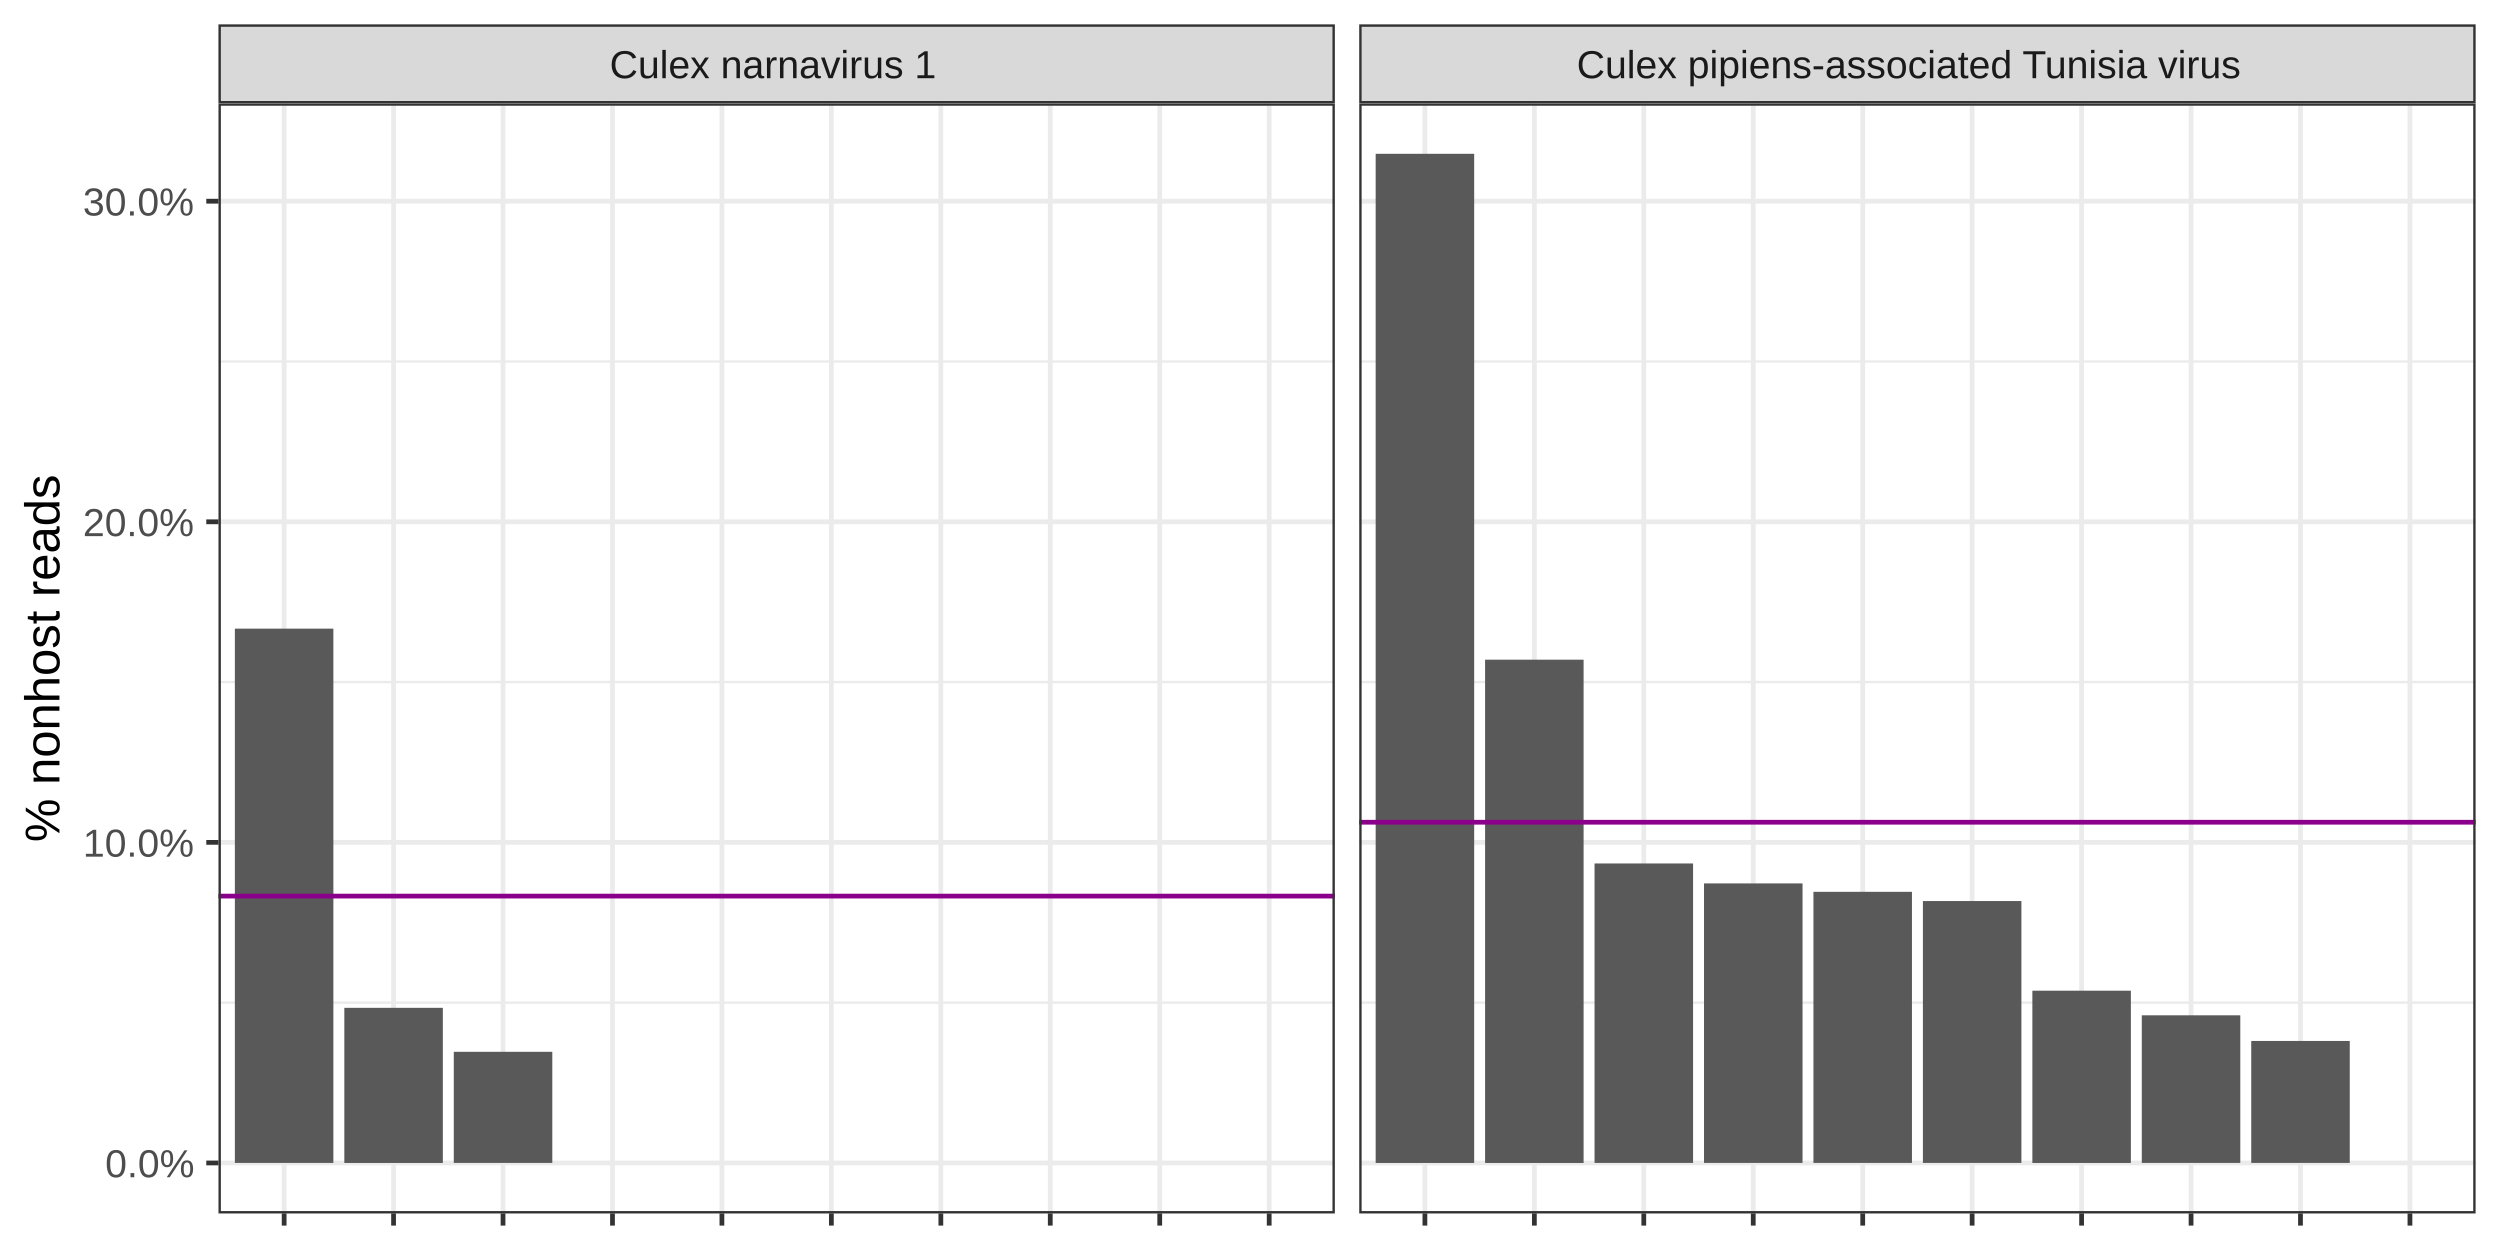
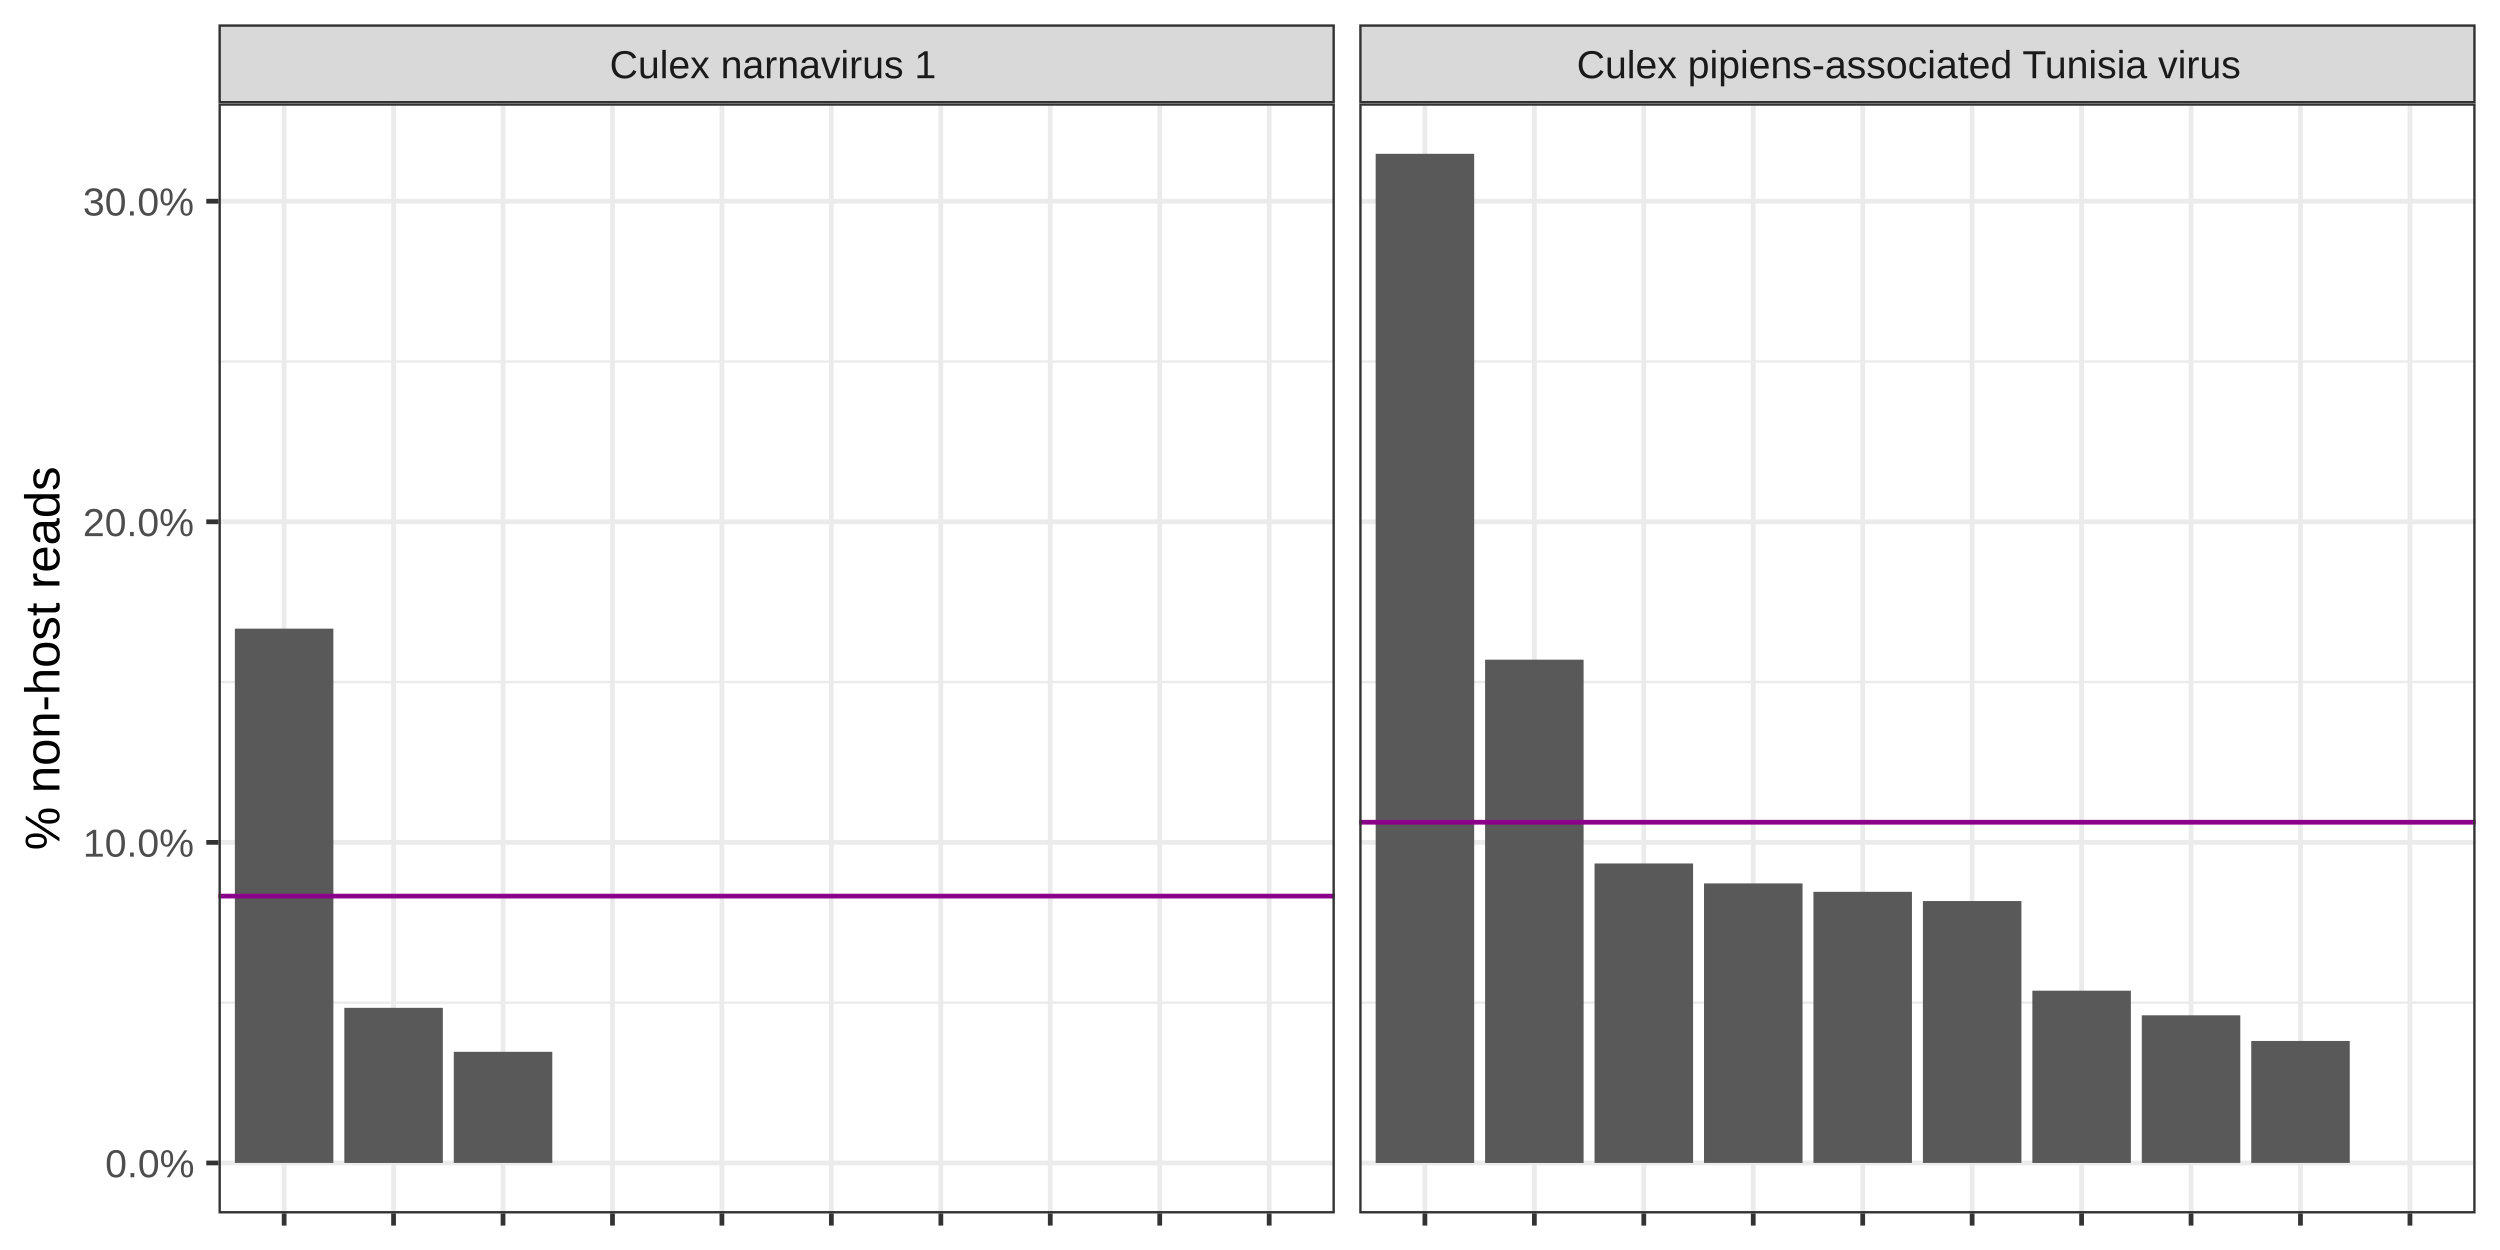
<svg xmlns="http://www.w3.org/2000/svg" viewBox="0 0 561.60 280.80">
  <defs>
    <style type="text/css">
    line, polyline, polygon, path, rect, circle {
      fill: none;
      stroke: #000000;
      stroke-linecap: round;
      stroke-linejoin: round;
      stroke-miterlimit: 10.00;
    }
  </style>
  </defs>
  <rect width="100%" height="100%" style="stroke: none; fill: #FFFFFF;" />
  <rect x="0.00" y="0.00" width="561.60" height="280.80" style="stroke-width: 1.07; stroke: #FFFFFF; fill: #FFFFFF;" />
  <defs>
    <clipPath id="cpNDkuMDh8Mjk5Ljg2fDI3Mi41OHwyMy4yMg==">
      <rect x="49.08" y="23.22" width="250.78" height="249.37" />
    </clipPath>
  </defs>
  <rect x="49.08" y="23.22" width="250.78" height="249.37" style="stroke-width: 1.07; stroke: none; fill: #FFFFFF;" clip-path="url(#cpNDkuMDh8Mjk5Ljg2fDI3Mi41OHwyMy4yMg==)" />
  <polyline points="49.08,225.24 299.86,225.24 " style="stroke-width: 0.53; stroke: #EBEBEB; stroke-linecap: butt;" clip-path="url(#cpNDkuMDh8Mjk5Ljg2fDI3Mi41OHwyMy4yMg==)" />
  <polyline points="49.08,153.22 299.86,153.22 " style="stroke-width: 0.53; stroke: #EBEBEB; stroke-linecap: butt;" clip-path="url(#cpNDkuMDh8Mjk5Ljg2fDI3Mi41OHwyMy4yMg==)" />
  <polyline points="49.08,81.21 299.86,81.21 " style="stroke-width: 0.53; stroke: #EBEBEB; stroke-linecap: butt;" clip-path="url(#cpNDkuMDh8Mjk5Ljg2fDI3Mi41OHwyMy4yMg==)" />
  <polyline points="49.08,261.25 299.86,261.25 " style="stroke-width: 1.07; stroke: #EBEBEB; stroke-linecap: butt;" clip-path="url(#cpNDkuMDh8Mjk5Ljg2fDI3Mi41OHwyMy4yMg==)" />
  <polyline points="49.08,189.23 299.86,189.23 " style="stroke-width: 1.07; stroke: #EBEBEB; stroke-linecap: butt;" clip-path="url(#cpNDkuMDh8Mjk5Ljg2fDI3Mi41OHwyMy4yMg==)" />
  <polyline points="49.08,117.22 299.86,117.22 " style="stroke-width: 1.07; stroke: #EBEBEB; stroke-linecap: butt;" clip-path="url(#cpNDkuMDh8Mjk5Ljg2fDI3Mi41OHwyMy4yMg==)" />
  <polyline points="49.08,45.20 299.86,45.20 " style="stroke-width: 1.07; stroke: #EBEBEB; stroke-linecap: butt;" clip-path="url(#cpNDkuMDh8Mjk5Ljg2fDI3Mi41OHwyMy4yMg==)" />
  <polyline points="63.83,272.58 63.83,23.22 " style="stroke-width: 1.07; stroke: #EBEBEB; stroke-linecap: butt;" clip-path="url(#cpNDkuMDh8Mjk5Ljg2fDI3Mi41OHwyMy4yMg==)" />
  <polyline points="88.41,272.58 88.41,23.22 " style="stroke-width: 1.07; stroke: #EBEBEB; stroke-linecap: butt;" clip-path="url(#cpNDkuMDh8Mjk5Ljg2fDI3Mi41OHwyMy4yMg==)" />
  <polyline points="113.00,272.58 113.00,23.22 " style="stroke-width: 1.07; stroke: #EBEBEB; stroke-linecap: butt;" clip-path="url(#cpNDkuMDh8Mjk5Ljg2fDI3Mi41OHwyMy4yMg==)" />
  <polyline points="137.59,272.58 137.59,23.22 " style="stroke-width: 1.07; stroke: #EBEBEB; stroke-linecap: butt;" clip-path="url(#cpNDkuMDh8Mjk5Ljg2fDI3Mi41OHwyMy4yMg==)" />
  <polyline points="162.17,272.58 162.17,23.22 " style="stroke-width: 1.07; stroke: #EBEBEB; stroke-linecap: butt;" clip-path="url(#cpNDkuMDh8Mjk5Ljg2fDI3Mi41OHwyMy4yMg==)" />
  <polyline points="186.76,272.58 186.76,23.22 " style="stroke-width: 1.07; stroke: #EBEBEB; stroke-linecap: butt;" clip-path="url(#cpNDkuMDh8Mjk5Ljg2fDI3Mi41OHwyMy4yMg==)" />
  <polyline points="211.35,272.58 211.35,23.22 " style="stroke-width: 1.07; stroke: #EBEBEB; stroke-linecap: butt;" clip-path="url(#cpNDkuMDh8Mjk5Ljg2fDI3Mi41OHwyMy4yMg==)" />
  <polyline points="235.93,272.58 235.93,23.22 " style="stroke-width: 1.07; stroke: #EBEBEB; stroke-linecap: butt;" clip-path="url(#cpNDkuMDh8Mjk5Ljg2fDI3Mi41OHwyMy4yMg==)" />
  <polyline points="260.52,272.58 260.52,23.22 " style="stroke-width: 1.07; stroke: #EBEBEB; stroke-linecap: butt;" clip-path="url(#cpNDkuMDh8Mjk5Ljg2fDI3Mi41OHwyMy4yMg==)" />
  <polyline points="285.11,272.58 285.11,23.22 " style="stroke-width: 1.07; stroke: #EBEBEB; stroke-linecap: butt;" clip-path="url(#cpNDkuMDh8Mjk5Ljg2fDI3Mi41OHwyMy4yMg==)" />
  <rect x="52.76" y="141.22" width="22.13" height="120.02" style="stroke-width: 1.07; stroke: none; stroke-linecap: butt; fill: #595959;" clip-path="url(#cpNDkuMDh8Mjk5Ljg2fDI3Mi41OHwyMy4yMg==)" />
  <rect x="77.35" y="226.40" width="22.13" height="34.85" style="stroke-width: 1.07; stroke: none; stroke-linecap: butt; fill: #595959;" clip-path="url(#cpNDkuMDh8Mjk5Ljg2fDI3Mi41OHwyMy4yMg==)" />
  <rect x="101.94" y="236.28" width="22.13" height="24.96" style="stroke-width: 1.07; stroke: none; stroke-linecap: butt; fill: #595959;" clip-path="url(#cpNDkuMDh8Mjk5Ljg2fDI3Mi41OHwyMy4yMg==)" />
  <rect x="126.52" y="261.25" width="22.13" height="0.00" style="stroke-width: 1.07; stroke: none; stroke-linecap: butt; fill: #595959;" clip-path="url(#cpNDkuMDh8Mjk5Ljg2fDI3Mi41OHwyMy4yMg==)" />
  <rect x="151.11" y="261.25" width="22.13" height="0.00" style="stroke-width: 1.07; stroke: none; stroke-linecap: butt; fill: #595959;" clip-path="url(#cpNDkuMDh8Mjk5Ljg2fDI3Mi41OHwyMy4yMg==)" />
  <rect x="175.70" y="261.25" width="22.13" height="0.00" style="stroke-width: 1.07; stroke: none; stroke-linecap: butt; fill: #595959;" clip-path="url(#cpNDkuMDh8Mjk5Ljg2fDI3Mi41OHwyMy4yMg==)" />
  <rect x="200.28" y="261.25" width="22.13" height="0.00" style="stroke-width: 1.07; stroke: none; stroke-linecap: butt; fill: #595959;" clip-path="url(#cpNDkuMDh8Mjk5Ljg2fDI3Mi41OHwyMy4yMg==)" />
  <rect x="224.87" y="261.25" width="22.13" height="0.00" style="stroke-width: 1.07; stroke: none; stroke-linecap: butt; fill: #595959;" clip-path="url(#cpNDkuMDh8Mjk5Ljg2fDI3Mi41OHwyMy4yMg==)" />
  <rect x="249.46" y="261.25" width="22.13" height="0.00" style="stroke-width: 1.07; stroke: none; stroke-linecap: butt; fill: #595959;" clip-path="url(#cpNDkuMDh8Mjk5Ljg2fDI3Mi41OHwyMy4yMg==)" />
  <rect x="274.04" y="261.25" width="22.13" height="0.00" style="stroke-width: 1.07; stroke: none; stroke-linecap: butt; fill: #595959;" clip-path="url(#cpNDkuMDh8Mjk5Ljg2fDI3Mi41OHwyMy4yMg==)" />
  <line x1="49.08" y1="201.30" x2="299.86" y2="201.30" style="stroke-width: 1.07; stroke: #8B008B; stroke-linecap: butt;" clip-path="url(#cpNDkuMDh8Mjk5Ljg2fDI3Mi41OHwyMy4yMg==)" />
  <rect x="49.08" y="23.22" width="250.78" height="249.37" style="stroke-width: 1.07; stroke: #333333;" clip-path="url(#cpNDkuMDh8Mjk5Ljg2fDI3Mi41OHwyMy4yMg==)" />
  <defs>
    <clipPath id="cpMC4wMHw1NjEuNjB8MjgwLjgwfDAuMDA=">
      <rect x="0.00" y="0.00" width="561.60" height="280.80" />
    </clipPath>
  </defs>
  <defs>
    <clipPath id="cpMzA1LjM0fDU1Ni4xMnwyNzIuNTh8MjMuMjI=">
      <rect x="305.34" y="23.22" width="250.78" height="249.37" />
    </clipPath>
  </defs>
  <rect x="305.34" y="23.22" width="250.78" height="249.37" style="stroke-width: 1.07; stroke: none; fill: #FFFFFF;" clip-path="url(#cpMzA1LjM0fDU1Ni4xMnwyNzIuNTh8MjMuMjI=)" />
  <polyline points="305.34,225.24 556.12,225.24 " style="stroke-width: 0.53; stroke: #EBEBEB; stroke-linecap: butt;" clip-path="url(#cpMzA1LjM0fDU1Ni4xMnwyNzIuNTh8MjMuMjI=)" />
  <polyline points="305.34,153.22 556.12,153.22 " style="stroke-width: 0.53; stroke: #EBEBEB; stroke-linecap: butt;" clip-path="url(#cpMzA1LjM0fDU1Ni4xMnwyNzIuNTh8MjMuMjI=)" />
  <polyline points="305.34,81.21 556.12,81.21 " style="stroke-width: 0.53; stroke: #EBEBEB; stroke-linecap: butt;" clip-path="url(#cpMzA1LjM0fDU1Ni4xMnwyNzIuNTh8MjMuMjI=)" />
  <polyline points="305.34,261.25 556.12,261.25 " style="stroke-width: 1.07; stroke: #EBEBEB; stroke-linecap: butt;" clip-path="url(#cpMzA1LjM0fDU1Ni4xMnwyNzIuNTh8MjMuMjI=)" />
  <polyline points="305.34,189.23 556.12,189.23 " style="stroke-width: 1.07; stroke: #EBEBEB; stroke-linecap: butt;" clip-path="url(#cpMzA1LjM0fDU1Ni4xMnwyNzIuNTh8MjMuMjI=)" />
  <polyline points="305.34,117.22 556.12,117.22 " style="stroke-width: 1.07; stroke: #EBEBEB; stroke-linecap: butt;" clip-path="url(#cpMzA1LjM0fDU1Ni4xMnwyNzIuNTh8MjMuMjI=)" />
  <polyline points="305.34,45.20 556.12,45.20 " style="stroke-width: 1.07; stroke: #EBEBEB; stroke-linecap: butt;" clip-path="url(#cpMzA1LjM0fDU1Ni4xMnwyNzIuNTh8MjMuMjI=)" />
  <polyline points="320.09,272.58 320.09,23.22 " style="stroke-width: 1.07; stroke: #EBEBEB; stroke-linecap: butt;" clip-path="url(#cpMzA1LjM0fDU1Ni4xMnwyNzIuNTh8MjMuMjI=)" />
  <polyline points="344.68,272.58 344.68,23.22 " style="stroke-width: 1.07; stroke: #EBEBEB; stroke-linecap: butt;" clip-path="url(#cpMzA1LjM0fDU1Ni4xMnwyNzIuNTh8MjMuMjI=)" />
  <polyline points="369.26,272.58 369.26,23.22 " style="stroke-width: 1.07; stroke: #EBEBEB; stroke-linecap: butt;" clip-path="url(#cpMzA1LjM0fDU1Ni4xMnwyNzIuNTh8MjMuMjI=)" />
  <polyline points="393.85,272.58 393.85,23.22 " style="stroke-width: 1.07; stroke: #EBEBEB; stroke-linecap: butt;" clip-path="url(#cpMzA1LjM0fDU1Ni4xMnwyNzIuNTh8MjMuMjI=)" />
  <polyline points="418.44,272.58 418.44,23.22 " style="stroke-width: 1.07; stroke: #EBEBEB; stroke-linecap: butt;" clip-path="url(#cpMzA1LjM0fDU1Ni4xMnwyNzIuNTh8MjMuMjI=)" />
  <polyline points="443.02,272.58 443.02,23.22 " style="stroke-width: 1.07; stroke: #EBEBEB; stroke-linecap: butt;" clip-path="url(#cpMzA1LjM0fDU1Ni4xMnwyNzIuNTh8MjMuMjI=)" />
  <polyline points="467.61,272.58 467.61,23.22 " style="stroke-width: 1.07; stroke: #EBEBEB; stroke-linecap: butt;" clip-path="url(#cpMzA1LjM0fDU1Ni4xMnwyNzIuNTh8MjMuMjI=)" />
  <polyline points="492.20,272.58 492.20,23.22 " style="stroke-width: 1.07; stroke: #EBEBEB; stroke-linecap: butt;" clip-path="url(#cpMzA1LjM0fDU1Ni4xMnwyNzIuNTh8MjMuMjI=)" />
  <polyline points="516.78,272.58 516.78,23.22 " style="stroke-width: 1.07; stroke: #EBEBEB; stroke-linecap: butt;" clip-path="url(#cpMzA1LjM0fDU1Ni4xMnwyNzIuNTh8MjMuMjI=)" />
  <polyline points="541.37,272.58 541.37,23.22 " style="stroke-width: 1.07; stroke: #EBEBEB; stroke-linecap: butt;" clip-path="url(#cpMzA1LjM0fDU1Ni4xMnwyNzIuNTh8MjMuMjI=)" />
  <rect x="309.03" y="34.55" width="22.13" height="226.70" style="stroke-width: 1.07; stroke: none; stroke-linecap: butt; fill: #595959;" clip-path="url(#cpMzA1LjM0fDU1Ni4xMnwyNzIuNTh8MjMuMjI=)" />
  <rect x="333.61" y="148.19" width="22.13" height="113.06" style="stroke-width: 1.07; stroke: none; stroke-linecap: butt; fill: #595959;" clip-path="url(#cpMzA1LjM0fDU1Ni4xMnwyNzIuNTh8MjMuMjI=)" />
  <rect x="358.20" y="193.97" width="22.13" height="67.27" style="stroke-width: 1.07; stroke: none; stroke-linecap: butt; fill: #595959;" clip-path="url(#cpMzA1LjM0fDU1Ni4xMnwyNzIuNTh8MjMuMjI=)" />
  <rect x="382.79" y="198.45" width="22.13" height="62.79" style="stroke-width: 1.07; stroke: none; stroke-linecap: butt; fill: #595959;" clip-path="url(#cpMzA1LjM0fDU1Ni4xMnwyNzIuNTh8MjMuMjI=)" />
  <rect x="407.37" y="200.34" width="22.13" height="60.90" style="stroke-width: 1.07; stroke: none; stroke-linecap: butt; fill: #595959;" clip-path="url(#cpMzA1LjM0fDU1Ni4xMnwyNzIuNTh8MjMuMjI=)" />
  <rect x="431.96" y="202.41" width="22.13" height="58.83" style="stroke-width: 1.07; stroke: none; stroke-linecap: butt; fill: #595959;" clip-path="url(#cpMzA1LjM0fDU1Ni4xMnwyNzIuNTh8MjMuMjI=)" />
  <rect x="456.55" y="222.55" width="22.13" height="38.70" style="stroke-width: 1.07; stroke: none; stroke-linecap: butt; fill: #595959;" clip-path="url(#cpMzA1LjM0fDU1Ni4xMnwyNzIuNTh8MjMuMjI=)" />
  <rect x="481.13" y="228.08" width="22.13" height="33.16" style="stroke-width: 1.07; stroke: none; stroke-linecap: butt; fill: #595959;" clip-path="url(#cpMzA1LjM0fDU1Ni4xMnwyNzIuNTh8MjMuMjI=)" />
  <rect x="505.72" y="233.84" width="22.13" height="27.40" style="stroke-width: 1.07; stroke: none; stroke-linecap: butt; fill: #595959;" clip-path="url(#cpMzA1LjM0fDU1Ni4xMnwyNzIuNTh8MjMuMjI=)" />
  <rect x="530.30" y="261.25" width="22.13" height="0.00" style="stroke-width: 1.07; stroke: none; stroke-linecap: butt; fill: #595959;" clip-path="url(#cpMzA1LjM0fDU1Ni4xMnwyNzIuNTh8MjMuMjI=)" />
  <line x1="305.34" y1="184.71" x2="556.12" y2="184.71" style="stroke-width: 1.07; stroke: #8B008B; stroke-linecap: butt;" clip-path="url(#cpMzA1LjM0fDU1Ni4xMnwyNzIuNTh8MjMuMjI=)" />
  <rect x="305.34" y="23.22" width="250.78" height="249.37" style="stroke-width: 1.07; stroke: #333333;" clip-path="url(#cpMzA1LjM0fDU1Ni4xMnwyNzIuNTh8MjMuMjI=)" />
  <defs>
    <clipPath id="cpMC4wMHw1NjEuNjB8MjgwLjgwfDAuMDA=">
      <rect x="0.00" y="0.00" width="561.60" height="280.80" />
    </clipPath>
  </defs>
  <defs>
    <clipPath id="cpNDkuMDh8Mjk5Ljg2fDIzLjIyfDUuNDg=">
      <rect x="49.08" y="5.48" width="250.78" height="17.74" />
    </clipPath>
  </defs>
  <rect x="49.08" y="5.48" width="250.78" height="17.74" style="stroke-width: 1.07; stroke: #333333; fill: #D9D9D9;" clip-path="url(#cpNDkuMDh8Mjk5Ljg2fDIzLjIyfDUuNDg=)" />
  <g clip-path="url(#cpNDkuMDh8Mjk5Ljg2fDIzLjIyfDUuNDg=)">
    <text x="136.95" y="17.57" style="font-size: 8.80px; fill: #1A1A1A; font-family: Arial;" textLength="75.04px" lengthAdjust="spacingAndGlyphs">Culex narnavirus 1</text>
  </g>
  <defs>
    <clipPath id="cpMC4wMHw1NjEuNjB8MjgwLjgwfDAuMDA=">
      <rect x="0.00" y="0.00" width="561.60" height="280.80" />
    </clipPath>
  </defs>
  <defs>
    <clipPath id="cpMzA1LjM0fDU1Ni4xMnwyMy4yMnw1LjQ4">
      <rect x="305.34" y="5.48" width="250.78" height="17.74" />
    </clipPath>
  </defs>
  <rect x="305.34" y="5.48" width="250.78" height="17.74" style="stroke-width: 1.07; stroke: #333333; fill: #D9D9D9;" clip-path="url(#cpMzA1LjM0fDU1Ni4xMnwyMy4yMnw1LjQ4)" />
  <g clip-path="url(#cpMzA1LjM0fDU1Ni4xMnwyMy4yMnw1LjQ4)">
    <text x="354.19" y="17.57" style="font-size: 8.80px; fill: #1A1A1A; font-family: Arial;" textLength="153.07px" lengthAdjust="spacingAndGlyphs">Culex pipiens-associated Tunisia virus</text>
  </g>
  <defs>
    <clipPath id="cpMC4wMHw1NjEuNjB8MjgwLjgwfDAuMDA=">
      <rect x="0.00" y="0.00" width="561.60" height="280.80" />
    </clipPath>
  </defs>
  <polyline points="63.83,275.32 63.83,272.58 " style="stroke-width: 1.07; stroke: #333333; stroke-linecap: butt;" clip-path="url(#cpMC4wMHw1NjEuNjB8MjgwLjgwfDAuMDA=)" />
  <polyline points="88.41,275.32 88.41,272.58 " style="stroke-width: 1.07; stroke: #333333; stroke-linecap: butt;" clip-path="url(#cpMC4wMHw1NjEuNjB8MjgwLjgwfDAuMDA=)" />
  <polyline points="113.00,275.32 113.00,272.58 " style="stroke-width: 1.07; stroke: #333333; stroke-linecap: butt;" clip-path="url(#cpMC4wMHw1NjEuNjB8MjgwLjgwfDAuMDA=)" />
  <polyline points="137.59,275.32 137.59,272.58 " style="stroke-width: 1.07; stroke: #333333; stroke-linecap: butt;" clip-path="url(#cpMC4wMHw1NjEuNjB8MjgwLjgwfDAuMDA=)" />
  <polyline points="162.17,275.32 162.17,272.58 " style="stroke-width: 1.07; stroke: #333333; stroke-linecap: butt;" clip-path="url(#cpMC4wMHw1NjEuNjB8MjgwLjgwfDAuMDA=)" />
  <polyline points="186.76,275.32 186.76,272.58 " style="stroke-width: 1.07; stroke: #333333; stroke-linecap: butt;" clip-path="url(#cpMC4wMHw1NjEuNjB8MjgwLjgwfDAuMDA=)" />
  <polyline points="211.35,275.32 211.35,272.58 " style="stroke-width: 1.07; stroke: #333333; stroke-linecap: butt;" clip-path="url(#cpMC4wMHw1NjEuNjB8MjgwLjgwfDAuMDA=)" />
  <polyline points="235.93,275.32 235.93,272.58 " style="stroke-width: 1.07; stroke: #333333; stroke-linecap: butt;" clip-path="url(#cpMC4wMHw1NjEuNjB8MjgwLjgwfDAuMDA=)" />
  <polyline points="260.52,275.32 260.52,272.58 " style="stroke-width: 1.07; stroke: #333333; stroke-linecap: butt;" clip-path="url(#cpMC4wMHw1NjEuNjB8MjgwLjgwfDAuMDA=)" />
  <polyline points="285.11,275.32 285.11,272.58 " style="stroke-width: 1.07; stroke: #333333; stroke-linecap: butt;" clip-path="url(#cpMC4wMHw1NjEuNjB8MjgwLjgwfDAuMDA=)" />
  <polyline points="320.09,275.32 320.09,272.58 " style="stroke-width: 1.07; stroke: #333333; stroke-linecap: butt;" clip-path="url(#cpMC4wMHw1NjEuNjB8MjgwLjgwfDAuMDA=)" />
  <polyline points="344.68,275.32 344.68,272.58 " style="stroke-width: 1.07; stroke: #333333; stroke-linecap: butt;" clip-path="url(#cpMC4wMHw1NjEuNjB8MjgwLjgwfDAuMDA=)" />
  <polyline points="369.26,275.32 369.26,272.58 " style="stroke-width: 1.07; stroke: #333333; stroke-linecap: butt;" clip-path="url(#cpMC4wMHw1NjEuNjB8MjgwLjgwfDAuMDA=)" />
  <polyline points="393.85,275.32 393.85,272.58 " style="stroke-width: 1.07; stroke: #333333; stroke-linecap: butt;" clip-path="url(#cpMC4wMHw1NjEuNjB8MjgwLjgwfDAuMDA=)" />
  <polyline points="418.44,275.32 418.44,272.58 " style="stroke-width: 1.07; stroke: #333333; stroke-linecap: butt;" clip-path="url(#cpMC4wMHw1NjEuNjB8MjgwLjgwfDAuMDA=)" />
  <polyline points="443.02,275.32 443.02,272.58 " style="stroke-width: 1.07; stroke: #333333; stroke-linecap: butt;" clip-path="url(#cpMC4wMHw1NjEuNjB8MjgwLjgwfDAuMDA=)" />
  <polyline points="467.61,275.32 467.61,272.58 " style="stroke-width: 1.07; stroke: #333333; stroke-linecap: butt;" clip-path="url(#cpMC4wMHw1NjEuNjB8MjgwLjgwfDAuMDA=)" />
  <polyline points="492.20,275.32 492.20,272.58 " style="stroke-width: 1.07; stroke: #333333; stroke-linecap: butt;" clip-path="url(#cpMC4wMHw1NjEuNjB8MjgwLjgwfDAuMDA=)" />
  <polyline points="516.78,275.32 516.78,272.58 " style="stroke-width: 1.07; stroke: #333333; stroke-linecap: butt;" clip-path="url(#cpMC4wMHw1NjEuNjB8MjgwLjgwfDAuMDA=)" />
  <polyline points="541.37,275.32 541.37,272.58 " style="stroke-width: 1.07; stroke: #333333; stroke-linecap: butt;" clip-path="url(#cpMC4wMHw1NjEuNjB8MjgwLjgwfDAuMDA=)" />
  <g clip-path="url(#cpMC4wMHw1NjEuNjB8MjgwLjgwfDAuMDA=)">
    <text x="23.63" y="264.46" style="font-size: 8.80px; fill: #4D4D4D; font-family: Arial;" textLength="20.51px" lengthAdjust="spacingAndGlyphs">0.0%</text>
  </g>
  <g clip-path="url(#cpMC4wMHw1NjEuNjB8MjgwLjgwfDAuMDA=)">
    <text x="18.63" y="192.45" style="font-size: 8.80px; fill: #4D4D4D; font-family: Arial;" textLength="25.52px" lengthAdjust="spacingAndGlyphs">10.0%</text>
  </g>
  <g clip-path="url(#cpMC4wMHw1NjEuNjB8MjgwLjgwfDAuMDA=)">
    <text x="18.63" y="120.44" style="font-size: 8.80px; fill: #4D4D4D; font-family: Arial;" textLength="25.52px" lengthAdjust="spacingAndGlyphs">20.0%</text>
  </g>
  <g clip-path="url(#cpMC4wMHw1NjEuNjB8MjgwLjgwfDAuMDA=)">
    <text x="18.63" y="48.42" style="font-size: 8.80px; fill: #4D4D4D; font-family: Arial;" textLength="25.52px" lengthAdjust="spacingAndGlyphs">30.0%</text>
  </g>
  <polyline points="46.34,261.25 49.08,261.25 " style="stroke-width: 1.07; stroke: #333333; stroke-linecap: butt;" clip-path="url(#cpMC4wMHw1NjEuNjB8MjgwLjgwfDAuMDA=)" />
  <polyline points="46.34,189.23 49.08,189.23 " style="stroke-width: 1.07; stroke: #333333; stroke-linecap: butt;" clip-path="url(#cpMC4wMHw1NjEuNjB8MjgwLjgwfDAuMDA=)" />
  <polyline points="46.34,117.22 49.08,117.22 " style="stroke-width: 1.07; stroke: #333333; stroke-linecap: butt;" clip-path="url(#cpMC4wMHw1NjEuNjB8MjgwLjgwfDAuMDA=)" />
  <polyline points="46.34,45.20 49.08,45.20 " style="stroke-width: 1.07; stroke: #333333; stroke-linecap: butt;" clip-path="url(#cpMC4wMHw1NjEuNjB8MjgwLjgwfDAuMDA=)" />
  <g clip-path="url(#cpMC4wMHw1NjEuNjB8MjgwLjgwfDAuMDA=)">
-     <text transform="translate(13.35,189.17) rotate(-90)" style="font-size: 11.00px; font-family: Arial;" textLength="82.55px" lengthAdjust="spacingAndGlyphs">% nonhost reads</text>
+     <text transform="translate(13.35,191.01) rotate(-90)" style="font-size: 11.00px; font-family: Arial;" textLength="86.22px" lengthAdjust="spacingAndGlyphs">% non-host reads</text>
  </g>
</svg>
